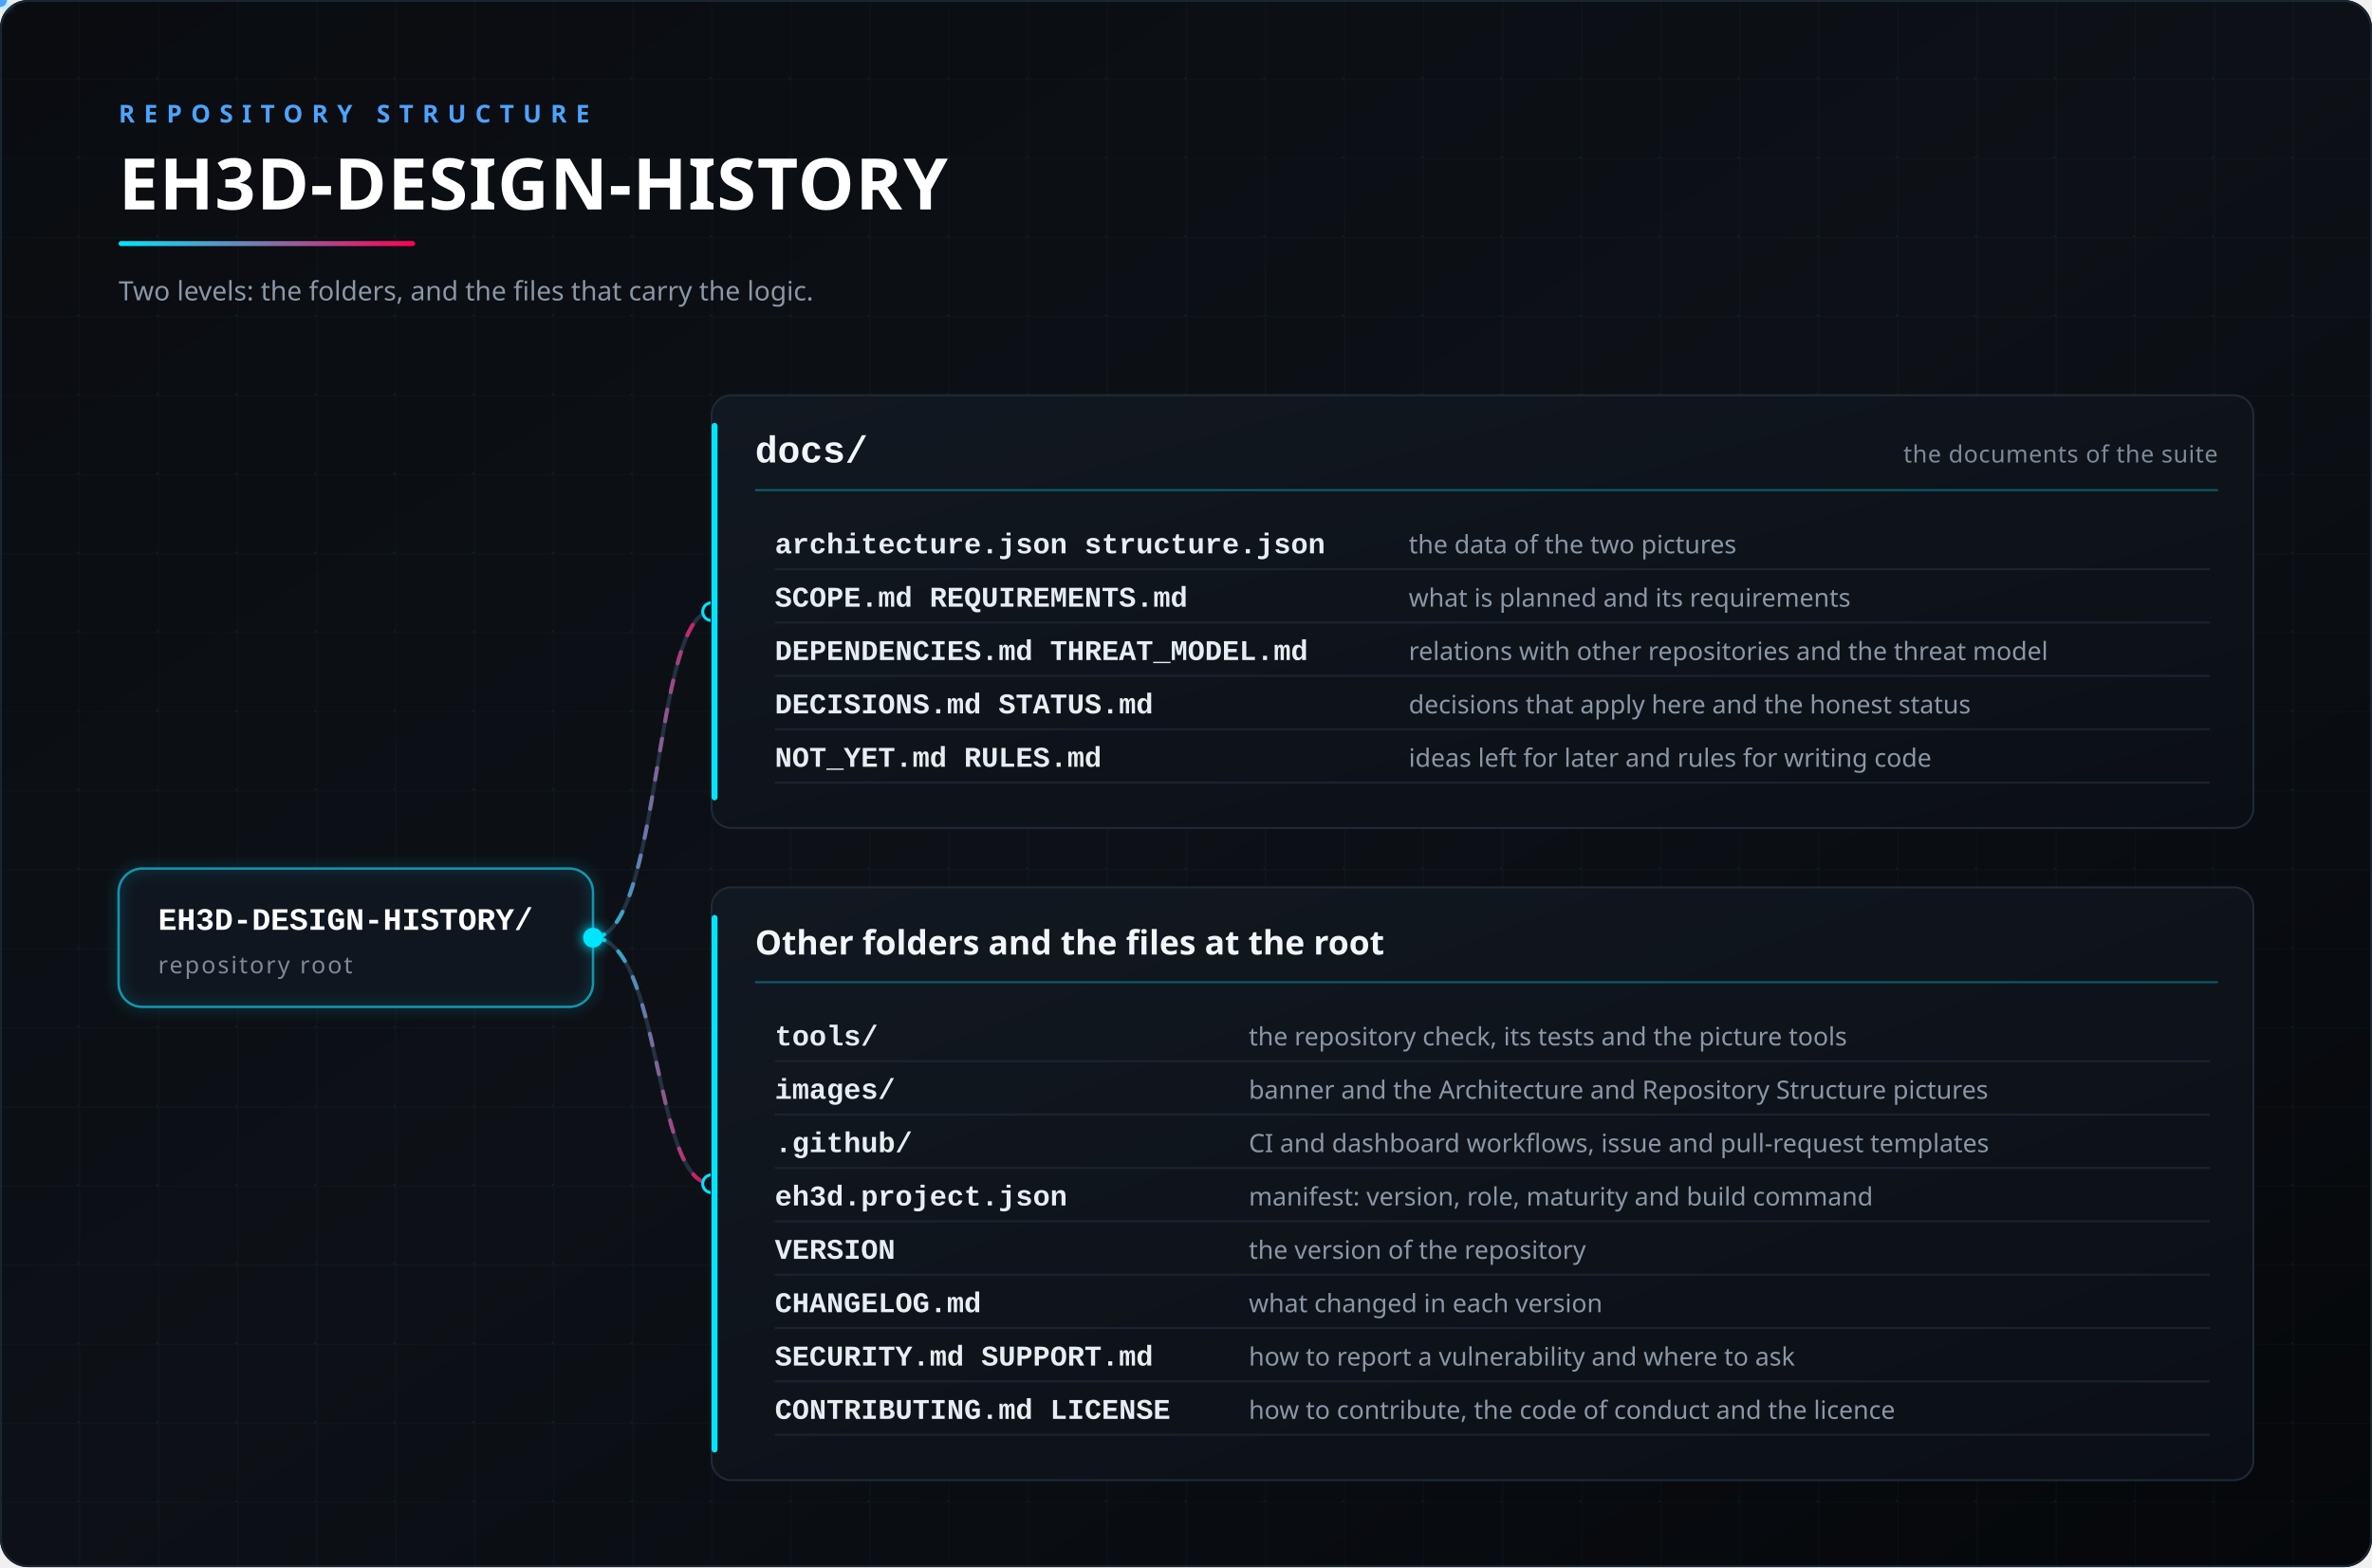
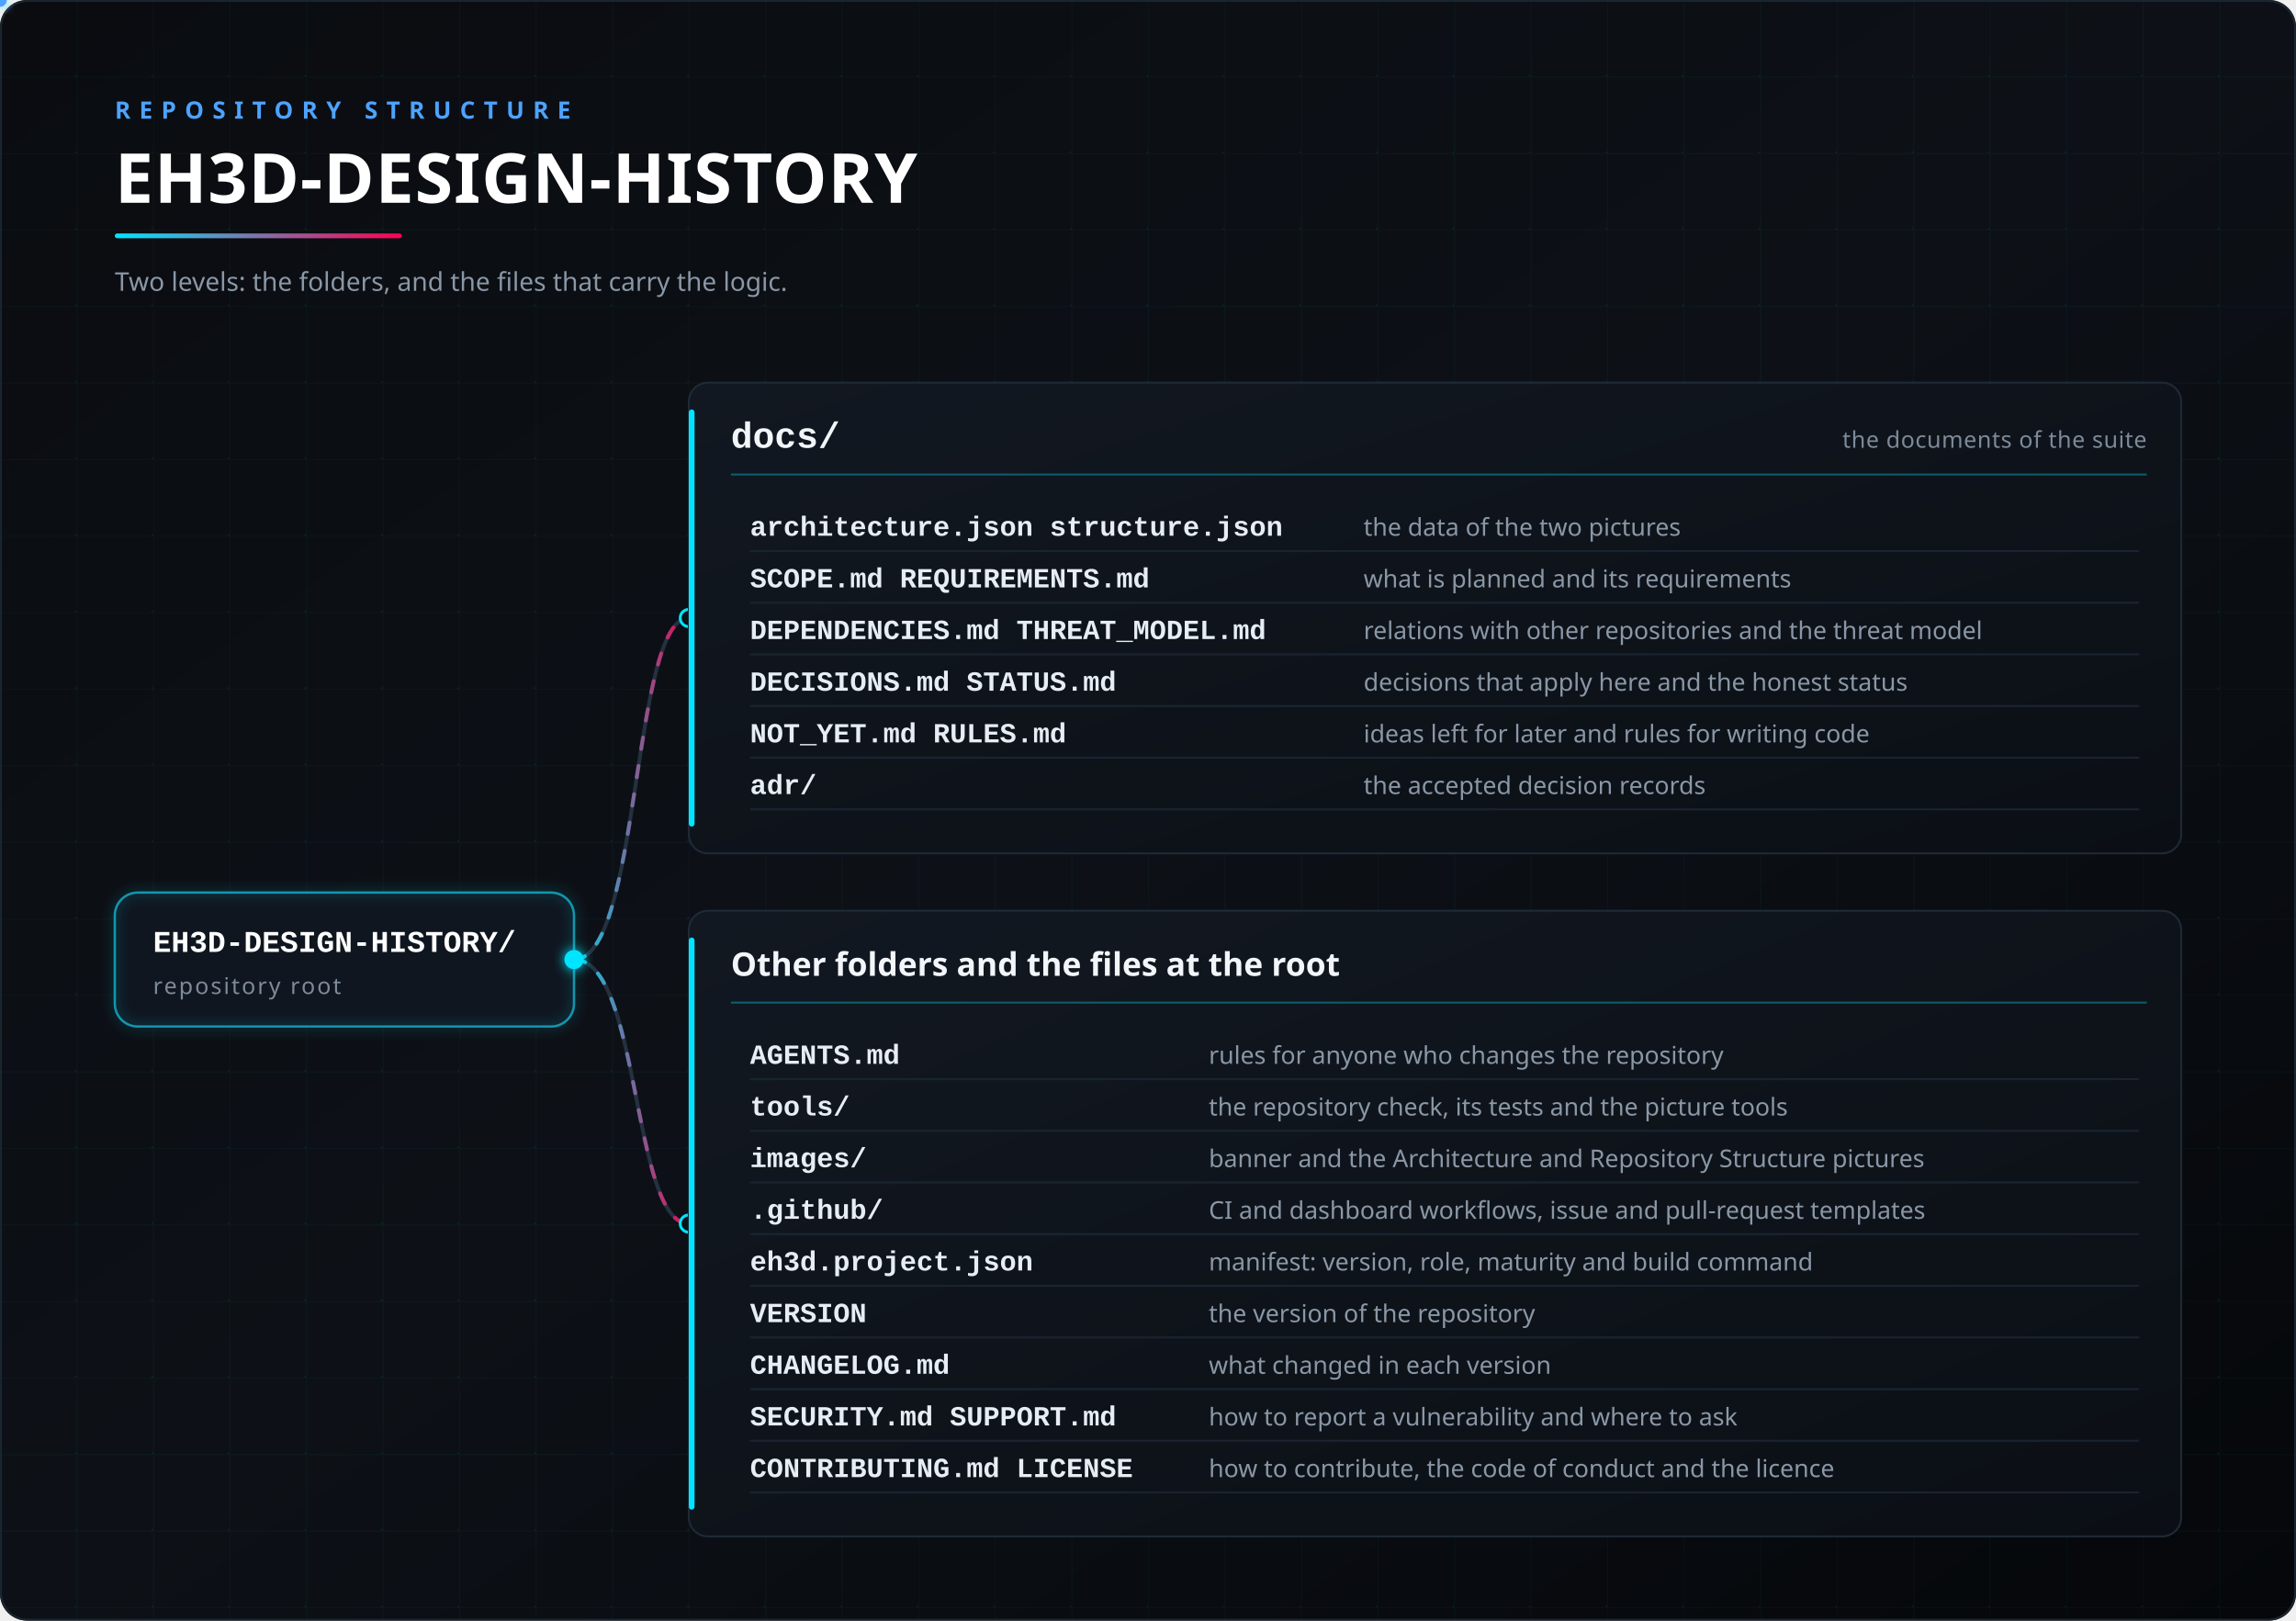
- <svg xmlns="http://www.w3.org/2000/svg" viewBox="0 0 1200 793" width="100%" role="img" aria-labelledby="t d">
+ <svg xmlns="http://www.w3.org/2000/svg" viewBox="0 0 1200 847" width="100%" role="img" aria-labelledby="t d">
  <defs>
    <linearGradient id="bg" x1="0" y1="0" x2="1" y2="1">
      <stop offset="0" stop-color="#0A0C10" />
      <stop offset="0.5" stop-color="#0D1117" />
      <stop offset="1" stop-color="#05070A" />
    </linearGradient>
    <linearGradient id="card" x1="0" y1="0" x2="1" y2="1">
      <stop offset="0" stop-color="#121821" />
      <stop offset="1" stop-color="#0B0F15" />
    </linearGradient>
    <linearGradient id="line" x1="0" y1="0" x2="1" y2="0">
      <stop offset="0" stop-color="#00E5FF" />
      <stop offset="1" stop-color="#FF0055" />
    </linearGradient>
    <filter id="glow" x="-50%" y="-50%" width="200%" height="200%">
      <feGaussianBlur stdDeviation="3" result="b" />
      <feMerge>
        <feMergeNode in="b" />
        <feMergeNode in="SourceGraphic" />
      </feMerge>
    </filter>
    <pattern id="grid" width="40" height="40" patternUnits="userSpaceOnUse">
      <path d="M40 0H0V40" fill="none" stroke="#00E5FF" stroke-opacity="0.035" />
      <circle cx="40" cy="40" r="1" fill="#00E5FF" fill-opacity="0.09" />
    </pattern>
  </defs>
-   <rect width="1200" height="793" rx="14" fill="url(#bg)" />
-   <rect width="1200" height="793" rx="14" fill="url(#grid)" />
-   <rect x="0.5" y="0.5" width="1199" height="792" rx="14" fill="none" stroke="#1B2530" />
+   <rect width="1200" height="847" rx="14" fill="url(#bg)" />
+   <rect width="1200" height="847" rx="14" fill="url(#grid)" />
+   <rect x="0.5" y="0.5" width="1199" height="846" rx="14" fill="none" stroke="#1B2530" />
  <text x="60" y="62" font-family="'Segoe UI','Noto Sans','Noto Sans CJK SC','Microsoft YaHei','Yu Gothic','Helvetica Neue',Helvetica,Arial,sans-serif" font-size="12.5" font-weight="600" fill="#4DA3FF" text-anchor="start" letter-spacing="4.5">REPOSITORY STRUCTURE</text>
  <text x="60" y="106" font-family="'Segoe UI','Noto Sans','Noto Sans CJK SC','Microsoft YaHei','Yu Gothic','Helvetica Neue',Helvetica,Arial,sans-serif" font-size="36" font-weight="700" fill="#FFFFFF" text-anchor="start" letter-spacing="0.5">EH3D-DESIGN-HISTORY</text>
  <rect x="60" y="122" width="150" height="2.5" rx="1.25" fill="url(#line)">
    <animate attributeName="width" values="40;150;150" keyTimes="0;0.4;1" dur="3s" repeatCount="indefinite" />
  </rect>
  <text x="60" y="152" font-family="'Segoe UI','Noto Sans','Noto Sans CJK SC','Microsoft YaHei','Yu Gothic','Helvetica Neue',Helvetica,Arial,sans-serif" font-size="13.5" font-weight="400" fill="#8A97A6" text-anchor="start">Two levels: the folders, and the files that carry the logic.</text>
-   <path id="c0" d="M300,474.5 C335,474.5 330,309.5 360,309.5" fill="none" stroke="#243140" stroke-width="2" />
-   <path d="M300,474.5 C335,474.5 330,309.5 360,309.5" fill="none" stroke="url(#line)" stroke-width="2" stroke-linecap="round" stroke-dasharray="6 9" opacity="0.9">
+   <path id="c0" d="M300,501.5 C335,501.5 330,323 360,323" fill="none" stroke="#243140" stroke-width="2" />
+   <path d="M300,501.5 C335,501.5 330,323 360,323" fill="none" stroke="url(#line)" stroke-width="2" stroke-linecap="round" stroke-dasharray="6 9" opacity="0.9">
    <animate attributeName="stroke-dashoffset" from="0" to="-30" dur="1.6s" repeatCount="indefinite" />
  </path>
-   <circle cx="360" cy="309.5" r="4.5" fill="#0D1117" stroke="#00E5FF" stroke-width="1.5" />
-   <path id="c1" d="M300,474.5 C335,474.5 330,599 360,599" fill="none" stroke="#243140" stroke-width="2" />
-   <path d="M300,474.5 C335,474.5 330,599 360,599" fill="none" stroke="url(#line)" stroke-width="2" stroke-linecap="round" stroke-dasharray="6 9" opacity="0.9">
+   <circle cx="360" cy="323" r="4.5" fill="#0D1117" stroke="#00E5FF" stroke-width="1.5" />
+   <path id="c1" d="M300,501.5 C335,501.5 330,639.5 360,639.5" fill="none" stroke="#243140" stroke-width="2" />
+   <path d="M300,501.5 C335,501.5 330,639.5 360,639.5" fill="none" stroke="url(#line)" stroke-width="2" stroke-linecap="round" stroke-dasharray="6 9" opacity="0.9">
    <animate attributeName="stroke-dashoffset" from="0" to="-30" dur="1.6s" repeatCount="indefinite" />
  </path>
-   <circle cx="360" cy="599" r="4.5" fill="#0D1117" stroke="#00E5FF" stroke-width="1.5" />
+   <circle cx="360" cy="639.5" r="4.5" fill="#0D1117" stroke="#00E5FF" stroke-width="1.5" />
  <circle r="3.5" fill="#00E5FF" filter="url(#glow)">
    <animateMotion dur="3.4s" repeatCount="indefinite">
      <mpath href="#c0" />
    </animateMotion>
  </circle>
  <circle r="3.5" fill="#4DA3FF" filter="url(#glow)">
    <animateMotion dur="4.2s" repeatCount="indefinite">
      <mpath href="#c1" />
    </animateMotion>
  </circle>
-   <rect x="60" y="439.5" width="240" height="70" rx="12" fill="#0F1620" stroke="#2A3A4C" stroke-width="1.2" />
-   <rect x="60" y="439.5" width="240" height="70" rx="12" fill="none" stroke="#00E5FF" stroke-opacity="0.5" stroke-width="1.2" filter="url(#glow)">
+   <rect x="60" y="466.5" width="240" height="70" rx="12" fill="#0F1620" stroke="#2A3A4C" stroke-width="1.2" />
+   <rect x="60" y="466.5" width="240" height="70" rx="12" fill="none" stroke="#00E5FF" stroke-opacity="0.5" stroke-width="1.2" filter="url(#glow)">
    <animate attributeName="stroke-opacity" values="0.15;0.6;0.15" dur="3.6s" repeatCount="indefinite" />
  </rect>
-   <text x="80" y="470.5" font-family="'JetBrains Mono','Cascadia Code','SFMono-Regular',Consolas,'Liberation Mono',monospace" font-size="15.8" font-weight="700" fill="#FFFFFF" text-anchor="start">EH3D-DESIGN-HISTORY/</text>
-   <text x="80" y="492.5" font-family="'Segoe UI','Noto Sans','Noto Sans CJK SC','Microsoft YaHei','Yu Gothic','Helvetica Neue',Helvetica,Arial,sans-serif" font-size="12" font-weight="400" fill="#7D8A99" text-anchor="start" letter-spacing="1">repository root</text>
-   <circle cx="300" cy="474.5" r="5" fill="#00E5FF" filter="url(#glow)" />
-   <rect x="360" y="200" width="780" height="219" rx="10" fill="url(#card)" stroke="#1E2A36" stroke-width="1" />
-   <rect x="360" y="214" width="3" height="191" rx="1.5" fill="#00E5FF">
+   <text x="80" y="497.5" font-family="'JetBrains Mono','Cascadia Code','SFMono-Regular',Consolas,'Liberation Mono',monospace" font-size="15.8" font-weight="700" fill="#FFFFFF" text-anchor="start">EH3D-DESIGN-HISTORY/</text>
+   <text x="80" y="519.5" font-family="'Segoe UI','Noto Sans','Noto Sans CJK SC','Microsoft YaHei','Yu Gothic','Helvetica Neue',Helvetica,Arial,sans-serif" font-size="12" font-weight="400" fill="#7D8A99" text-anchor="start" letter-spacing="1">repository root</text>
+   <circle cx="300" cy="501.5" r="5" fill="#00E5FF" filter="url(#glow)" />
+   <rect x="360" y="200" width="780" height="246" rx="10" fill="url(#card)" stroke="#1E2A36" stroke-width="1" />
+   <rect x="360" y="214" width="3" height="218" rx="1.5" fill="#00E5FF">
    <animate attributeName="opacity" values="0.55;1;0.55" dur="4s" begin="0s" repeatCount="indefinite" />
  </rect>
  <text x="382" y="234" font-family="'JetBrains Mono','Cascadia Code','SFMono-Regular',Consolas,'Liberation Mono',monospace" font-size="19" font-weight="700" fill="#F2F6FA" text-anchor="start">docs/</text>
  <text x="1122" y="234" font-family="'Segoe UI','Noto Sans','Noto Sans CJK SC','Microsoft YaHei','Yu Gothic','Helvetica Neue',Helvetica,Arial,sans-serif" font-size="12" font-weight="400" fill="#7D8A99" text-anchor="end" letter-spacing="0.3">the documents of the suite</text>
  <line x1="382" y1="248" x2="1122" y2="248" stroke="#00E5FF" stroke-opacity="0.35" stroke-width="1" />
  <text x="392" y="280" font-family="'JetBrains Mono','Cascadia Code','SFMono-Regular',Consolas,'Liberation Mono',monospace" font-size="14.5" font-weight="600" fill="#E6EDF3" text-anchor="start">architecture.json  structure.json</text>
  <text x="712.67" y="280" font-family="'Segoe UI','Noto Sans','Noto Sans CJK SC','Microsoft YaHei','Yu Gothic','Helvetica Neue',Helvetica,Arial,sans-serif" font-size="12.8" font-weight="400" fill="#8A97A6" text-anchor="start">the data of the two pictures</text>
  <line x1="392" y1="288" x2="1118" y2="288" stroke="#1A2430" stroke-width="1" />
  <text x="392" y="307" font-family="'JetBrains Mono','Cascadia Code','SFMono-Regular',Consolas,'Liberation Mono',monospace" font-size="14.5" font-weight="600" fill="#E6EDF3" text-anchor="start">SCOPE.md  REQUIREMENTS.md</text>
  <text x="712.67" y="307" font-family="'Segoe UI','Noto Sans','Noto Sans CJK SC','Microsoft YaHei','Yu Gothic','Helvetica Neue',Helvetica,Arial,sans-serif" font-size="12.8" font-weight="400" fill="#8A97A6" text-anchor="start">what is planned and its requirements</text>
  <line x1="392" y1="315" x2="1118" y2="315" stroke="#1A2430" stroke-width="1" />
  <text x="392" y="334" font-family="'JetBrains Mono','Cascadia Code','SFMono-Regular',Consolas,'Liberation Mono',monospace" font-size="14.5" font-weight="600" fill="#E6EDF3" text-anchor="start">DEPENDENCIES.md  THREAT_MODEL.md</text>
  <text x="712.67" y="334" font-family="'Segoe UI','Noto Sans','Noto Sans CJK SC','Microsoft YaHei','Yu Gothic','Helvetica Neue',Helvetica,Arial,sans-serif" font-size="12.8" font-weight="400" fill="#8A97A6" text-anchor="start">relations with other repositories and the threat model</text>
  <line x1="392" y1="342" x2="1118" y2="342" stroke="#1A2430" stroke-width="1" />
  <text x="392" y="361" font-family="'JetBrains Mono','Cascadia Code','SFMono-Regular',Consolas,'Liberation Mono',monospace" font-size="14.5" font-weight="600" fill="#E6EDF3" text-anchor="start">DECISIONS.md  STATUS.md</text>
  <text x="712.67" y="361" font-family="'Segoe UI','Noto Sans','Noto Sans CJK SC','Microsoft YaHei','Yu Gothic','Helvetica Neue',Helvetica,Arial,sans-serif" font-size="12.8" font-weight="400" fill="#8A97A6" text-anchor="start">decisions that apply here and the honest status</text>
  <line x1="392" y1="369" x2="1118" y2="369" stroke="#1A2430" stroke-width="1" />
  <text x="392" y="388" font-family="'JetBrains Mono','Cascadia Code','SFMono-Regular',Consolas,'Liberation Mono',monospace" font-size="14.5" font-weight="600" fill="#E6EDF3" text-anchor="start">NOT_YET.md  RULES.md</text>
  <text x="712.67" y="388" font-family="'Segoe UI','Noto Sans','Noto Sans CJK SC','Microsoft YaHei','Yu Gothic','Helvetica Neue',Helvetica,Arial,sans-serif" font-size="12.8" font-weight="400" fill="#8A97A6" text-anchor="start">ideas left for later and rules for writing code</text>
  <line x1="392" y1="396" x2="1118" y2="396" stroke="#1A2430" stroke-width="1" />
-   <rect x="360" y="449" width="780" height="300" rx="10" fill="url(#card)" stroke="#1E2A36" stroke-width="1" />
-   <rect x="360" y="463" width="3" height="272" rx="1.5" fill="#00E5FF">
+   <text x="392" y="415" font-family="'JetBrains Mono','Cascadia Code','SFMono-Regular',Consolas,'Liberation Mono',monospace" font-size="14.5" font-weight="600" fill="#E6EDF3" text-anchor="start">adr/</text>
+   <text x="712.67" y="415" font-family="'Segoe UI','Noto Sans','Noto Sans CJK SC','Microsoft YaHei','Yu Gothic','Helvetica Neue',Helvetica,Arial,sans-serif" font-size="12.8" font-weight="400" fill="#8A97A6" text-anchor="start">the accepted decision records</text>
+   <line x1="392" y1="423" x2="1118" y2="423" stroke="#1A2430" stroke-width="1" />
+   <rect x="360" y="476" width="780" height="327" rx="10" fill="url(#card)" stroke="#1E2A36" stroke-width="1" />
+   <rect x="360" y="490" width="3" height="299" rx="1.5" fill="#00E5FF">
    <animate attributeName="opacity" values="0.55;1;0.55" dur="4s" begin="0.6s" repeatCount="indefinite" />
  </rect>
-   <text x="382" y="483" font-family="'Segoe UI','Noto Sans','Noto Sans CJK SC','Microsoft YaHei','Yu Gothic','Helvetica Neue',Helvetica,Arial,sans-serif" font-size="17" font-weight="700" fill="#F2F6FA" text-anchor="start">Other folders and the files at the root</text>
-   <line x1="382" y1="497" x2="1122" y2="497" stroke="#00E5FF" stroke-opacity="0.35" stroke-width="1" />
-   <text x="392" y="529" font-family="'JetBrains Mono','Cascadia Code','SFMono-Regular',Consolas,'Liberation Mono',monospace" font-size="14.5" font-weight="600" fill="#E6EDF3" text-anchor="start">tools/</text>
-   <text x="631.76" y="529" font-family="'Segoe UI','Noto Sans','Noto Sans CJK SC','Microsoft YaHei','Yu Gothic','Helvetica Neue',Helvetica,Arial,sans-serif" font-size="12.8" font-weight="400" fill="#8A97A6" text-anchor="start">the repository check, its tests and the picture tools</text>
-   <line x1="392" y1="537" x2="1118" y2="537" stroke="#1A2430" stroke-width="1" />
-   <text x="392" y="556" font-family="'JetBrains Mono','Cascadia Code','SFMono-Regular',Consolas,'Liberation Mono',monospace" font-size="14.5" font-weight="600" fill="#E6EDF3" text-anchor="start">images/</text>
-   <text x="631.76" y="556" font-family="'Segoe UI','Noto Sans','Noto Sans CJK SC','Microsoft YaHei','Yu Gothic','Helvetica Neue',Helvetica,Arial,sans-serif" font-size="12.8" font-weight="400" fill="#8A97A6" text-anchor="start">banner and the Architecture and Repository Structure pictures</text>
+   <text x="382" y="510" font-family="'Segoe UI','Noto Sans','Noto Sans CJK SC','Microsoft YaHei','Yu Gothic','Helvetica Neue',Helvetica,Arial,sans-serif" font-size="17" font-weight="700" fill="#F2F6FA" text-anchor="start">Other folders and the files at the root</text>
+   <line x1="382" y1="524" x2="1122" y2="524" stroke="#00E5FF" stroke-opacity="0.35" stroke-width="1" />
+   <text x="392" y="556" font-family="'JetBrains Mono','Cascadia Code','SFMono-Regular',Consolas,'Liberation Mono',monospace" font-size="14.5" font-weight="600" fill="#E6EDF3" text-anchor="start">AGENTS.md</text>
+   <text x="631.76" y="556" font-family="'Segoe UI','Noto Sans','Noto Sans CJK SC','Microsoft YaHei','Yu Gothic','Helvetica Neue',Helvetica,Arial,sans-serif" font-size="12.8" font-weight="400" fill="#8A97A6" text-anchor="start">rules for anyone who changes the repository</text>
  <line x1="392" y1="564" x2="1118" y2="564" stroke="#1A2430" stroke-width="1" />
-   <text x="392" y="583" font-family="'JetBrains Mono','Cascadia Code','SFMono-Regular',Consolas,'Liberation Mono',monospace" font-size="14.5" font-weight="600" fill="#E6EDF3" text-anchor="start">.github/</text>
-   <text x="631.76" y="583" font-family="'Segoe UI','Noto Sans','Noto Sans CJK SC','Microsoft YaHei','Yu Gothic','Helvetica Neue',Helvetica,Arial,sans-serif" font-size="12.8" font-weight="400" fill="#8A97A6" text-anchor="start">CI and dashboard workflows, issue and pull-request templates</text>
+   <text x="392" y="583" font-family="'JetBrains Mono','Cascadia Code','SFMono-Regular',Consolas,'Liberation Mono',monospace" font-size="14.5" font-weight="600" fill="#E6EDF3" text-anchor="start">tools/</text>
+   <text x="631.76" y="583" font-family="'Segoe UI','Noto Sans','Noto Sans CJK SC','Microsoft YaHei','Yu Gothic','Helvetica Neue',Helvetica,Arial,sans-serif" font-size="12.8" font-weight="400" fill="#8A97A6" text-anchor="start">the repository check, its tests and the picture tools</text>
  <line x1="392" y1="591" x2="1118" y2="591" stroke="#1A2430" stroke-width="1" />
-   <text x="392" y="610" font-family="'JetBrains Mono','Cascadia Code','SFMono-Regular',Consolas,'Liberation Mono',monospace" font-size="14.5" font-weight="600" fill="#E6EDF3" text-anchor="start">eh3d.project.json</text>
-   <text x="631.76" y="610" font-family="'Segoe UI','Noto Sans','Noto Sans CJK SC','Microsoft YaHei','Yu Gothic','Helvetica Neue',Helvetica,Arial,sans-serif" font-size="12.8" font-weight="400" fill="#8A97A6" text-anchor="start">manifest: version, role, maturity and build command</text>
+   <text x="392" y="610" font-family="'JetBrains Mono','Cascadia Code','SFMono-Regular',Consolas,'Liberation Mono',monospace" font-size="14.5" font-weight="600" fill="#E6EDF3" text-anchor="start">images/</text>
+   <text x="631.76" y="610" font-family="'Segoe UI','Noto Sans','Noto Sans CJK SC','Microsoft YaHei','Yu Gothic','Helvetica Neue',Helvetica,Arial,sans-serif" font-size="12.8" font-weight="400" fill="#8A97A6" text-anchor="start">banner and the Architecture and Repository Structure pictures</text>
  <line x1="392" y1="618" x2="1118" y2="618" stroke="#1A2430" stroke-width="1" />
-   <text x="392" y="637" font-family="'JetBrains Mono','Cascadia Code','SFMono-Regular',Consolas,'Liberation Mono',monospace" font-size="14.5" font-weight="600" fill="#E6EDF3" text-anchor="start">VERSION</text>
-   <text x="631.76" y="637" font-family="'Segoe UI','Noto Sans','Noto Sans CJK SC','Microsoft YaHei','Yu Gothic','Helvetica Neue',Helvetica,Arial,sans-serif" font-size="12.8" font-weight="400" fill="#8A97A6" text-anchor="start">the version of the repository</text>
+   <text x="392" y="637" font-family="'JetBrains Mono','Cascadia Code','SFMono-Regular',Consolas,'Liberation Mono',monospace" font-size="14.5" font-weight="600" fill="#E6EDF3" text-anchor="start">.github/</text>
+   <text x="631.76" y="637" font-family="'Segoe UI','Noto Sans','Noto Sans CJK SC','Microsoft YaHei','Yu Gothic','Helvetica Neue',Helvetica,Arial,sans-serif" font-size="12.8" font-weight="400" fill="#8A97A6" text-anchor="start">CI and dashboard workflows, issue and pull-request templates</text>
  <line x1="392" y1="645" x2="1118" y2="645" stroke="#1A2430" stroke-width="1" />
-   <text x="392" y="664" font-family="'JetBrains Mono','Cascadia Code','SFMono-Regular',Consolas,'Liberation Mono',monospace" font-size="14.5" font-weight="600" fill="#E6EDF3" text-anchor="start">CHANGELOG.md</text>
-   <text x="631.76" y="664" font-family="'Segoe UI','Noto Sans','Noto Sans CJK SC','Microsoft YaHei','Yu Gothic','Helvetica Neue',Helvetica,Arial,sans-serif" font-size="12.8" font-weight="400" fill="#8A97A6" text-anchor="start">what changed in each version</text>
+   <text x="392" y="664" font-family="'JetBrains Mono','Cascadia Code','SFMono-Regular',Consolas,'Liberation Mono',monospace" font-size="14.5" font-weight="600" fill="#E6EDF3" text-anchor="start">eh3d.project.json</text>
+   <text x="631.76" y="664" font-family="'Segoe UI','Noto Sans','Noto Sans CJK SC','Microsoft YaHei','Yu Gothic','Helvetica Neue',Helvetica,Arial,sans-serif" font-size="12.8" font-weight="400" fill="#8A97A6" text-anchor="start">manifest: version, role, maturity and build command</text>
  <line x1="392" y1="672" x2="1118" y2="672" stroke="#1A2430" stroke-width="1" />
-   <text x="392" y="691" font-family="'JetBrains Mono','Cascadia Code','SFMono-Regular',Consolas,'Liberation Mono',monospace" font-size="14.5" font-weight="600" fill="#E6EDF3" text-anchor="start">SECURITY.md  SUPPORT.md</text>
-   <text x="631.76" y="691" font-family="'Segoe UI','Noto Sans','Noto Sans CJK SC','Microsoft YaHei','Yu Gothic','Helvetica Neue',Helvetica,Arial,sans-serif" font-size="12.8" font-weight="400" fill="#8A97A6" text-anchor="start">how to report a vulnerability and where to ask</text>
+   <text x="392" y="691" font-family="'JetBrains Mono','Cascadia Code','SFMono-Regular',Consolas,'Liberation Mono',monospace" font-size="14.5" font-weight="600" fill="#E6EDF3" text-anchor="start">VERSION</text>
+   <text x="631.76" y="691" font-family="'Segoe UI','Noto Sans','Noto Sans CJK SC','Microsoft YaHei','Yu Gothic','Helvetica Neue',Helvetica,Arial,sans-serif" font-size="12.8" font-weight="400" fill="#8A97A6" text-anchor="start">the version of the repository</text>
  <line x1="392" y1="699" x2="1118" y2="699" stroke="#1A2430" stroke-width="1" />
-   <text x="392" y="718" font-family="'JetBrains Mono','Cascadia Code','SFMono-Regular',Consolas,'Liberation Mono',monospace" font-size="14.5" font-weight="600" fill="#E6EDF3" text-anchor="start">CONTRIBUTING.md  LICENSE</text>
-   <text x="631.76" y="718" font-family="'Segoe UI','Noto Sans','Noto Sans CJK SC','Microsoft YaHei','Yu Gothic','Helvetica Neue',Helvetica,Arial,sans-serif" font-size="12.8" font-weight="400" fill="#8A97A6" text-anchor="start">how to contribute, the code of conduct and the licence</text>
+   <text x="392" y="718" font-family="'JetBrains Mono','Cascadia Code','SFMono-Regular',Consolas,'Liberation Mono',monospace" font-size="14.5" font-weight="600" fill="#E6EDF3" text-anchor="start">CHANGELOG.md</text>
+   <text x="631.76" y="718" font-family="'Segoe UI','Noto Sans','Noto Sans CJK SC','Microsoft YaHei','Yu Gothic','Helvetica Neue',Helvetica,Arial,sans-serif" font-size="12.8" font-weight="400" fill="#8A97A6" text-anchor="start">what changed in each version</text>
  <line x1="392" y1="726" x2="1118" y2="726" stroke="#1A2430" stroke-width="1" />
+   <text x="392" y="745" font-family="'JetBrains Mono','Cascadia Code','SFMono-Regular',Consolas,'Liberation Mono',monospace" font-size="14.5" font-weight="600" fill="#E6EDF3" text-anchor="start">SECURITY.md  SUPPORT.md</text>
+   <text x="631.76" y="745" font-family="'Segoe UI','Noto Sans','Noto Sans CJK SC','Microsoft YaHei','Yu Gothic','Helvetica Neue',Helvetica,Arial,sans-serif" font-size="12.8" font-weight="400" fill="#8A97A6" text-anchor="start">how to report a vulnerability and where to ask</text>
+   <line x1="392" y1="753" x2="1118" y2="753" stroke="#1A2430" stroke-width="1" />
+   <text x="392" y="772" font-family="'JetBrains Mono','Cascadia Code','SFMono-Regular',Consolas,'Liberation Mono',monospace" font-size="14.5" font-weight="600" fill="#E6EDF3" text-anchor="start">CONTRIBUTING.md  LICENSE</text>
+   <text x="631.76" y="772" font-family="'Segoe UI','Noto Sans','Noto Sans CJK SC','Microsoft YaHei','Yu Gothic','Helvetica Neue',Helvetica,Arial,sans-serif" font-size="12.8" font-weight="400" fill="#8A97A6" text-anchor="start">how to contribute, the code of conduct and the licence</text>
+   <line x1="392" y1="780" x2="1118" y2="780" stroke="#1A2430" stroke-width="1" />
</svg>
